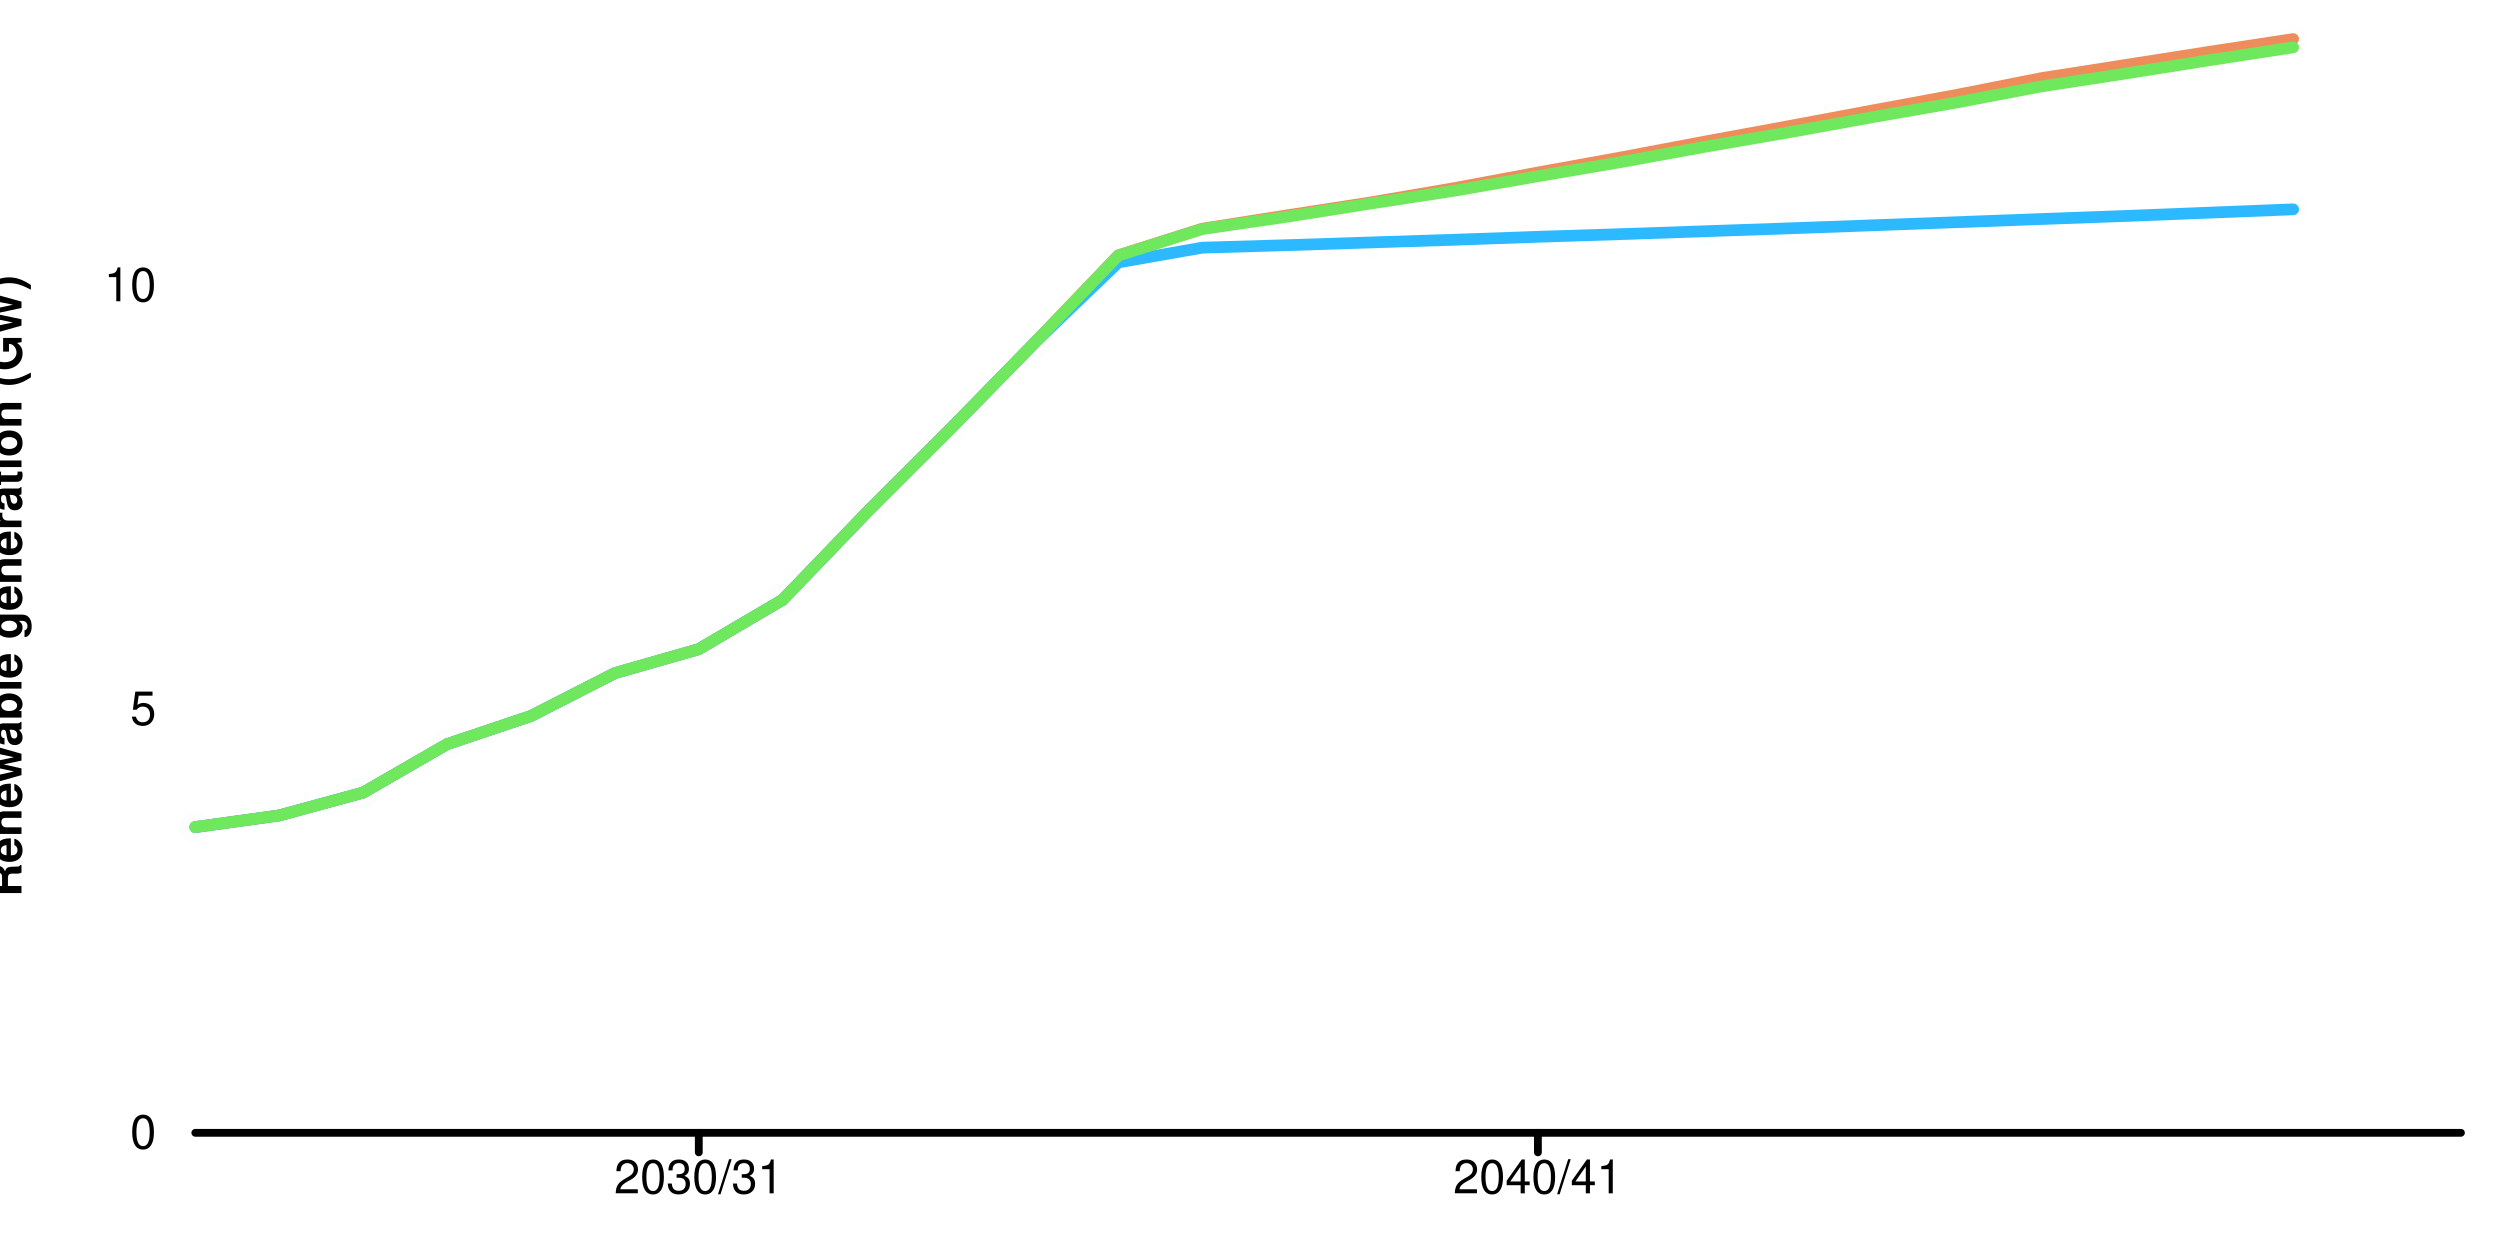
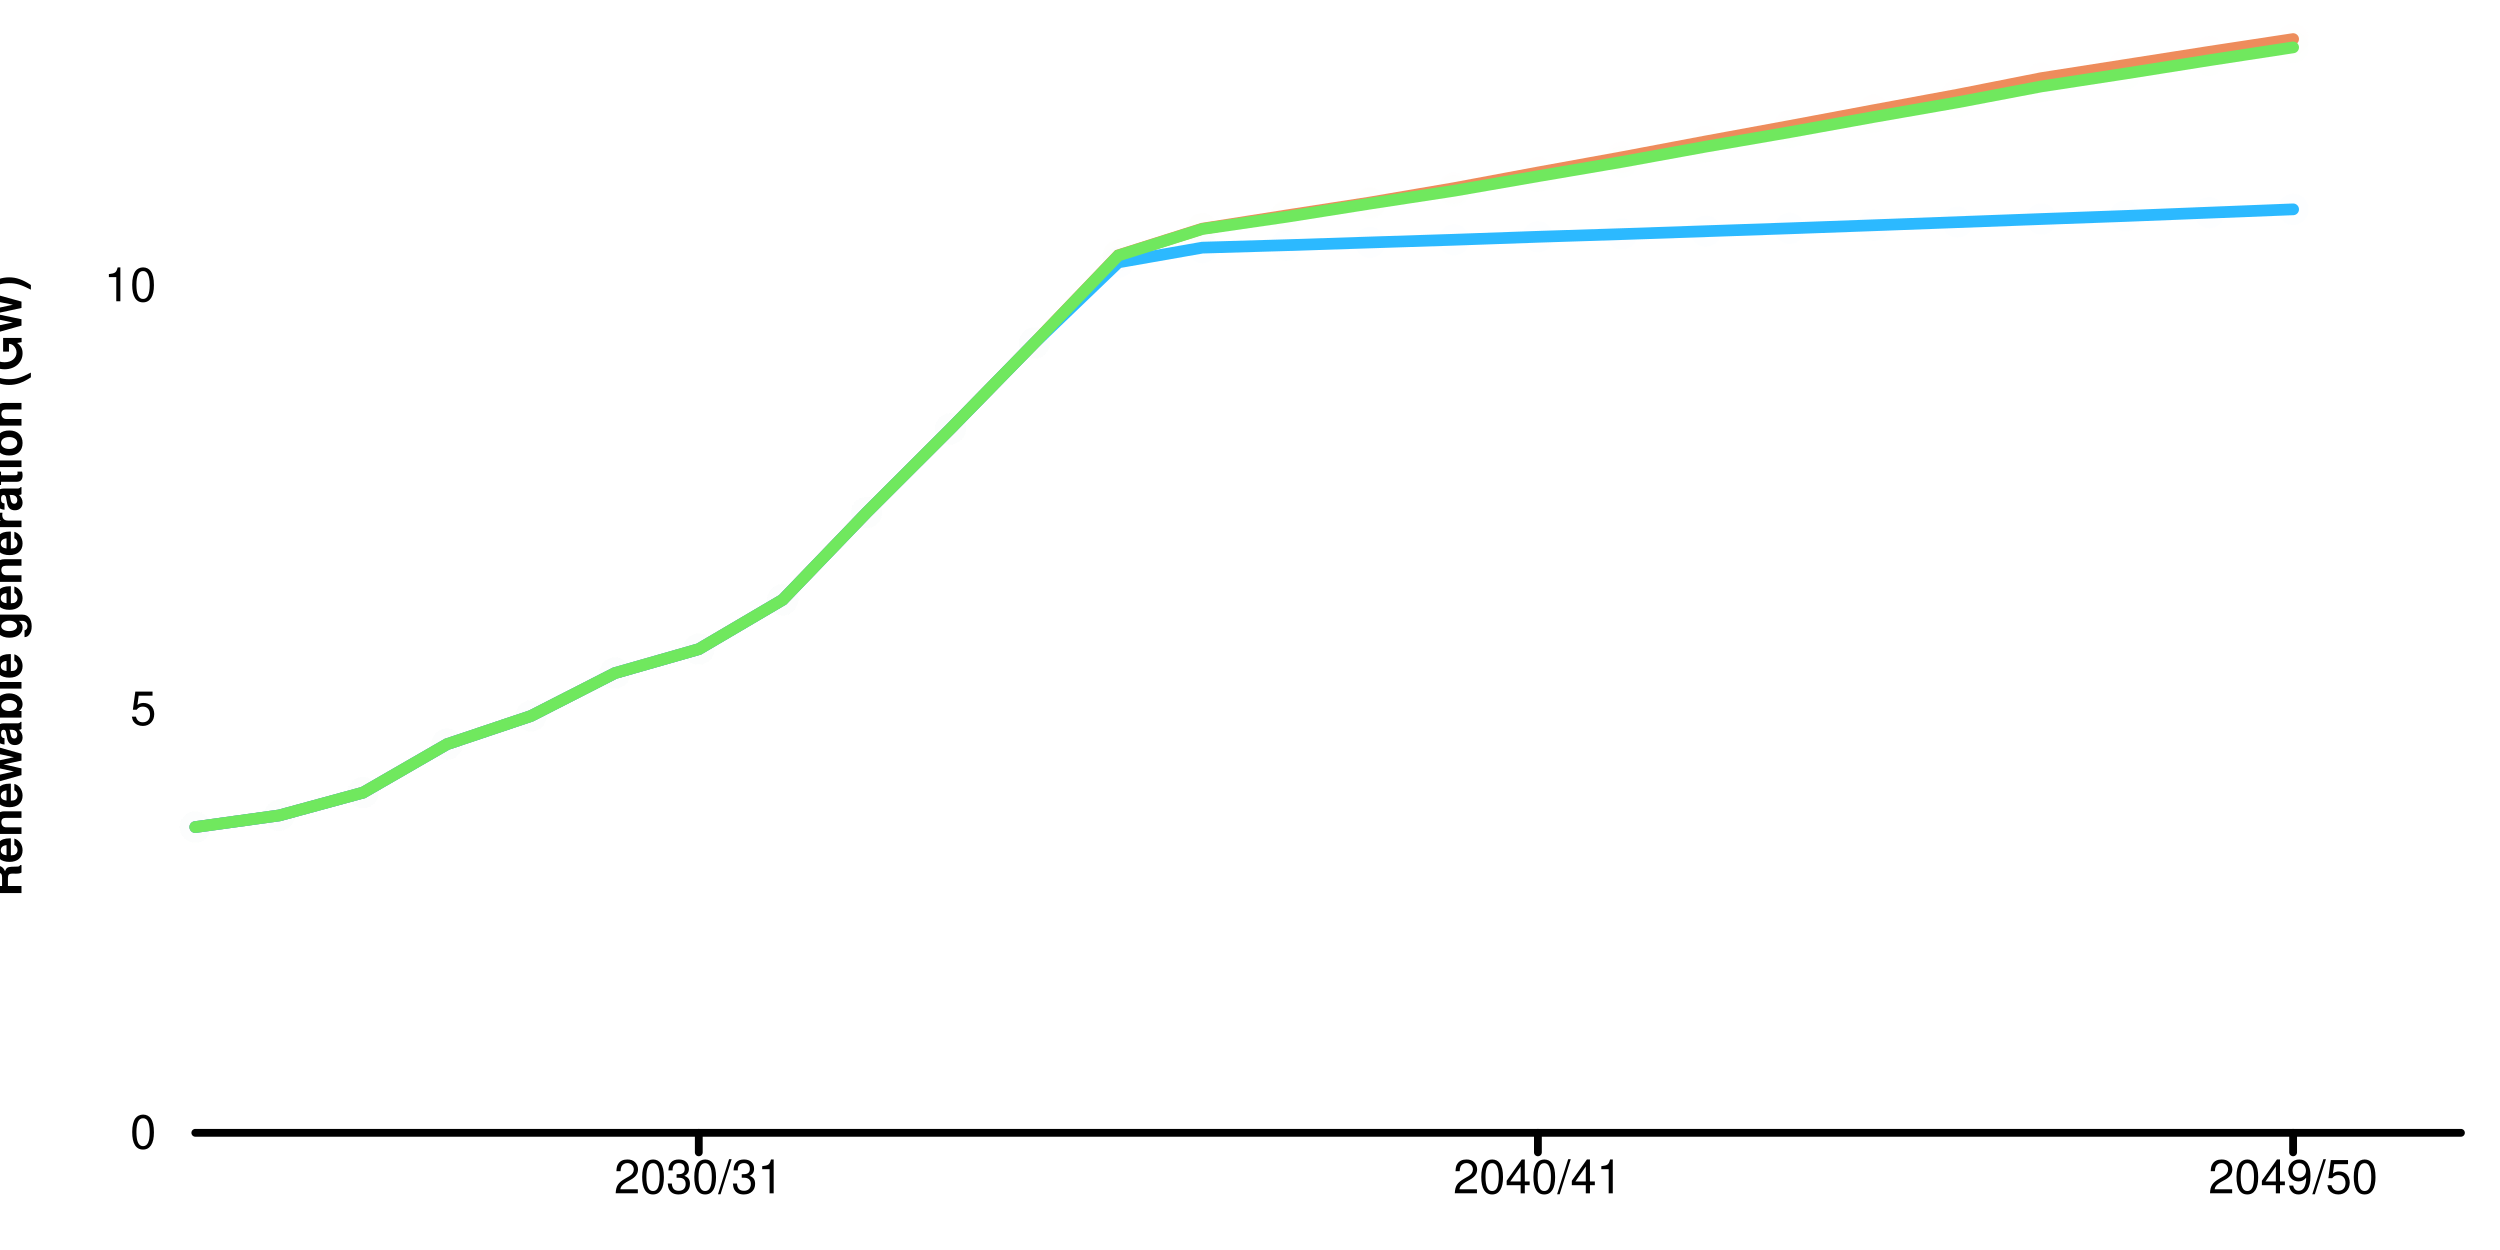
<svg xmlns="http://www.w3.org/2000/svg" width="640" height="320" viewBox="0 0 640 320" preserveAspectRatio="xMinYMin meet" overflow="visible" class="oi-chart-main" data-type="line-chart">
  <defs>
    <style>
	.series path.line { fill-opacity: 0; }
	.series path.line.dotted { stroke-dasharray: 12 20 }
	.series:hover path.line, .series.on path.line { stroke-width: 5; }
	.series .marker { opacity:0.01; }
	.series:hover .marker, .series.active .marker, .series .marker.selected { opacity:1!important; }
	.series .marker:hover, .series .marker.on { r: 6px!important; fill: black; }
	.grid { font-family: "Helvetica Neue",Helvetica,Arial,"Lucida Grande",sans-serif; }
	.grid line { stroke: rgb(0,0,0); stroke-width: 2; stroke-linecap: round; }
	.grid.grid-x text { text-anchor: middle; dominant-baseline: hanging; transform: translateY(10px); }
	.grid.grid-y text { text-anchor: end; dominant-baseline: middle; transform: translateX(-10px); }
	</style>
  </defs>
  <g class="grid grid-y">
    <line x1="50" y1="290" x2="630" y2="290" data-left="50" />
    <text x="50" y="290" text-anchor="end">0</text>
    <text x="50" y="181.557" text-anchor="end">5</text>
    <text x="50" y="73.114" text-anchor="end">10</text>
    <text style="text-anchor:middle;dominant-baseline:hanging;font-weight:bold;transform: translateY(150px) rotate(-90deg);">Renewable generation (GW)</text>
  </g>
  <g class="grid grid-x">
    <line class="tick" x1="178.889" y1="290" x2="178.889" y2="295" />
    <text x="178.889" y="290" text-anchor="middle">2030/31</text>
    <line class="tick" x1="393.704" y1="290" x2="393.704" y2="295" />
    <text x="393.704" y="290" text-anchor="middle">2040/41</text>
+     <line class="tick" x1="587.037" y1="290" x2="587.037" y2="295" />
+     <text x="587.037" y="290" text-anchor="middle">2049/50</text>
    <text style="text-anchor:middle;dominant-baseline:hanging;font-weight:bold;transform: translateY(150px) rotate(-90deg);" />
  </g>
  <g class="data-layer" role="table">
    <g data-scenario="electric-engagement" class="series series-1" tabindex="0" role="row" aria-label="Series: Electric Engagement" data-series="1">
      <path d="M 50.00,211.73L 71.48,208.75L 92.96,202.90L 114.44,190.51L 135.93,183.29L 157.41,172.32L 178.89,166.18L 200.37,153.54L 221.85,131.22L 243.33,109.77L 264.81,87.80L 286.30,65.35L 307.78,58.54L 329.26,55.16L 350.74,51.84L 372.22,48.17L 393.70,44.16L 415.19,40.26L 436.67,36.20L 458.15,32.25L 479.63,28.22L 501.11,24.25L 522.59,20.00L 544.07,16.64L 565.56,13.27L 587.04,10.00" id="Electric Engagement" class="line" stroke="#EE8C5C" stroke-width="3" stroke-linecap="round" />
      <circle class="marker" cx="50.00" cy="211.73" data-y="3.609" data-x="2024/25" data-i="0" data-series="1" r="4" fill="#EE8C5C" roll="cell" />
      <circle class="marker" cx="71.48" cy="208.75" data-y="3.746" data-x="2025/26" data-i="1" data-series="1" r="4" fill="#EE8C5C" roll="cell" />
      <circle class="marker" cx="92.96" cy="202.90" data-y="4.016" data-x="2026/27" data-i="2" data-series="1" r="4" fill="#EE8C5C" roll="cell" />
      <circle class="marker" cx="114.44" cy="190.51" data-y="4.587" data-x="2027/28" data-i="3" data-series="1" r="4" fill="#EE8C5C" roll="cell" />
      <circle class="marker" cx="135.93" cy="183.29" data-y="4.920" data-x="2028/29" data-i="4" data-series="1" r="4" fill="#EE8C5C" roll="cell" />
      <circle class="marker" cx="157.41" cy="172.32" data-y="5.426" data-x="2029/30" data-i="5" data-series="1" r="4" fill="#EE8C5C" roll="cell" />
      <circle class="marker" cx="178.89" cy="166.18" data-y="5.709" data-x="2030/31" data-i="6" data-series="1" r="4" fill="#EE8C5C" roll="cell" />
      <circle class="marker" cx="200.37" cy="153.54" data-y="6.292" data-x="2031/32" data-i="7" data-series="1" r="4" fill="#EE8C5C" roll="cell" />
      <circle class="marker" cx="221.85" cy="131.22" data-y="7.321" data-x="2032/33" data-i="8" data-series="1" r="4" fill="#EE8C5C" roll="cell" />
      <circle class="marker" cx="243.33" cy="109.77" data-y="8.310" data-x="2033/34" data-i="9" data-series="1" r="4" fill="#EE8C5C" roll="cell" />
      <circle class="marker" cx="264.81" cy="87.80" data-y="9.323" data-x="2034/35" data-i="10" data-series="1" r="4" fill="#EE8C5C" roll="cell" />
      <circle class="marker" cx="286.30" cy="65.35" data-y="10.358" data-x="2035/36" data-i="11" data-series="1" r="4" fill="#EE8C5C" roll="cell" />
      <circle class="marker" cx="307.78" cy="58.54" data-y="10.672" data-x="2036/37" data-i="12" data-series="1" r="4" fill="#EE8C5C" roll="cell" />
      <circle class="marker" cx="329.26" cy="55.16" data-y="10.828" data-x="2037/38" data-i="13" data-series="1" r="4" fill="#EE8C5C" roll="cell" />
      <circle class="marker" cx="350.74" cy="51.84" data-y="10.981" data-x="2038/39" data-i="14" data-series="1" r="4" fill="#EE8C5C" roll="cell" />
      <circle class="marker" cx="372.22" cy="48.17" data-y="11.150" data-x="2039/40" data-i="15" data-series="1" r="4" fill="#EE8C5C" roll="cell" />
      <circle class="marker" cx="393.70" cy="44.16" data-y="11.335" data-x="2040/41" data-i="16" data-series="1" r="4" fill="#EE8C5C" roll="cell" />
      <circle class="marker" cx="415.19" cy="40.26" data-y="11.515" data-x="2041/42" data-i="17" data-series="1" r="4" fill="#EE8C5C" roll="cell" />
      <circle class="marker" cx="436.67" cy="36.20" data-y="11.702" data-x="2042/43" data-i="18" data-series="1" r="4" fill="#EE8C5C" roll="cell" />
      <circle class="marker" cx="458.15" cy="32.25" data-y="11.884" data-x="2043/44" data-i="19" data-series="1" r="4" fill="#EE8C5C" roll="cell" />
      <circle class="marker" cx="479.63" cy="28.22" data-y="12.070" data-x="2044/45" data-i="20" data-series="1" r="4" fill="#EE8C5C" roll="cell" />
      <circle class="marker" cx="501.11" cy="24.25" data-y="12.253" data-x="2045/46" data-i="21" data-series="1" r="4" fill="#EE8C5C" roll="cell" />
      <circle class="marker" cx="522.59" cy="20.00" data-y="12.449" data-x="2046/47" data-i="22" data-series="1" r="4" fill="#EE8C5C" roll="cell" />
      <circle class="marker" cx="544.07" cy="16.64" data-y="12.604" data-x="2047/48" data-i="23" data-series="1" r="4" fill="#EE8C5C" roll="cell" />
      <circle class="marker" cx="565.56" cy="13.27" data-y="12.759" data-x="2048/49" data-i="24" data-series="1" r="4" fill="#EE8C5C" roll="cell" />
      <circle class="marker" cx="587.04" cy="10.00" data-y="12.910" data-x="2049/50" data-i="25" data-series="1" r="4" fill="#EE8C5C" roll="cell" />
    </g>
    <g data-scenario="hydrogen-evolution" class="series series-2" tabindex="0" role="row" aria-label="Series: Hydrogen Evolution" data-series="2">
      <path d="M 50.00,211.73L 71.48,208.75L 92.96,202.90L 114.44,190.51L 135.93,183.29L 157.41,172.32L 178.89,166.18L 200.37,153.54L 221.85,131.22L 243.33,109.77L 264.81,87.80L 286.30,67.17L 307.78,63.40L 329.26,62.77L 350.74,62.07L 372.22,61.38L 393.70,60.62L 415.19,59.93L 436.67,59.19L 458.15,58.45L 479.63,57.67L 501.11,56.87L 522.59,56.07L 544.07,55.29L 565.56,54.44L 587.04,53.59" id="Hydrogen Evolution" class="line" stroke="#2CB9FF" stroke-width="3" stroke-linecap="round" />
      <circle class="marker" cx="50.00" cy="211.73" data-y="3.609" data-x="2024/25" data-i="0" data-series="2" r="4" fill="#2CB9FF" roll="cell" />
      <circle class="marker" cx="71.48" cy="208.75" data-y="3.746" data-x="2025/26" data-i="1" data-series="2" r="4" fill="#2CB9FF" roll="cell" />
      <circle class="marker" cx="92.96" cy="202.90" data-y="4.016" data-x="2026/27" data-i="2" data-series="2" r="4" fill="#2CB9FF" roll="cell" />
      <circle class="marker" cx="114.44" cy="190.51" data-y="4.587" data-x="2027/28" data-i="3" data-series="2" r="4" fill="#2CB9FF" roll="cell" />
      <circle class="marker" cx="135.93" cy="183.29" data-y="4.920" data-x="2028/29" data-i="4" data-series="2" r="4" fill="#2CB9FF" roll="cell" />
      <circle class="marker" cx="157.41" cy="172.32" data-y="5.426" data-x="2029/30" data-i="5" data-series="2" r="4" fill="#2CB9FF" roll="cell" />
      <circle class="marker" cx="178.89" cy="166.18" data-y="5.709" data-x="2030/31" data-i="6" data-series="2" r="4" fill="#2CB9FF" roll="cell" />
      <circle class="marker" cx="200.37" cy="153.54" data-y="6.292" data-x="2031/32" data-i="7" data-series="2" r="4" fill="#2CB9FF" roll="cell" />
      <circle class="marker" cx="221.85" cy="131.22" data-y="7.321" data-x="2032/33" data-i="8" data-series="2" r="4" fill="#2CB9FF" roll="cell" />
      <circle class="marker" cx="243.33" cy="109.77" data-y="8.310" data-x="2033/34" data-i="9" data-series="2" r="4" fill="#2CB9FF" roll="cell" />
      <circle class="marker" cx="264.81" cy="87.80" data-y="9.323" data-x="2034/35" data-i="10" data-series="2" r="4" fill="#2CB9FF" roll="cell" />
      <circle class="marker" cx="286.30" cy="67.17" data-y="10.274" data-x="2035/36" data-i="11" data-series="2" r="4" fill="#2CB9FF" roll="cell" />
      <circle class="marker" cx="307.78" cy="63.40" data-y="10.448" data-x="2036/37" data-i="12" data-series="2" r="4" fill="#2CB9FF" roll="cell" />
      <circle class="marker" cx="329.26" cy="62.77" data-y="10.477" data-x="2037/38" data-i="13" data-series="2" r="4" fill="#2CB9FF" roll="cell" />
      <circle class="marker" cx="350.74" cy="62.07" data-y="10.509" data-x="2038/39" data-i="14" data-series="2" r="4" fill="#2CB9FF" roll="cell" />
      <circle class="marker" cx="372.22" cy="61.38" data-y="10.541" data-x="2039/40" data-i="15" data-series="2" r="4" fill="#2CB9FF" roll="cell" />
      <circle class="marker" cx="393.70" cy="60.62" data-y="10.576" data-x="2040/41" data-i="16" data-series="2" r="4" fill="#2CB9FF" roll="cell" />
      <circle class="marker" cx="415.19" cy="59.93" data-y="10.608" data-x="2041/42" data-i="17" data-series="2" r="4" fill="#2CB9FF" roll="cell" />
      <circle class="marker" cx="436.67" cy="59.19" data-y="10.642" data-x="2042/43" data-i="18" data-series="2" r="4" fill="#2CB9FF" roll="cell" />
      <circle class="marker" cx="458.15" cy="58.45" data-y="10.676" data-x="2043/44" data-i="19" data-series="2" r="4" fill="#2CB9FF" roll="cell" />
      <circle class="marker" cx="479.63" cy="57.67" data-y="10.712" data-x="2044/45" data-i="20" data-series="2" r="4" fill="#2CB9FF" roll="cell" />
      <circle class="marker" cx="501.11" cy="56.87" data-y="10.749" data-x="2045/46" data-i="21" data-series="2" r="4" fill="#2CB9FF" roll="cell" />
      <circle class="marker" cx="522.59" cy="56.07" data-y="10.786" data-x="2046/47" data-i="22" data-series="2" r="4" fill="#2CB9FF" roll="cell" />
      <circle class="marker" cx="544.07" cy="55.29" data-y="10.822" data-x="2047/48" data-i="23" data-series="2" r="4" fill="#2CB9FF" roll="cell" />
      <circle class="marker" cx="565.56" cy="54.44" data-y="10.861" data-x="2048/49" data-i="24" data-series="2" r="4" fill="#2CB9FF" roll="cell" />
      <circle class="marker" cx="587.04" cy="53.59" data-y="10.900" data-x="2049/50" data-i="25" data-series="2" r="4" fill="#2CB9FF" roll="cell" />
    </g>
    <g data-scenario="holistic-transition" class="series series-3" tabindex="0" role="row" aria-label="Series: Holistic Transition" data-series="3">
      <path d="M 50.00,211.73L 71.48,208.75L 92.96,202.90L 114.44,190.51L 135.93,183.29L 157.41,172.32L 178.89,166.18L 200.37,153.54L 221.85,131.22L 243.33,109.77L 264.81,87.80L 286.30,65.41L 307.78,58.63L 329.26,55.52L 350.74,52.12L 372.22,48.84L 393.70,45.11L 415.19,41.45L 436.67,37.54L 458.15,33.84L 479.63,29.95L 501.11,26.20L 522.59,22.12L 544.07,18.83L 565.56,15.42L 587.04,12.13" id="Holistic Transition" class="line" stroke="#70E85E" stroke-width="3" stroke-linecap="round" />
      <circle class="marker" cx="50.00" cy="211.73" data-y="3.609" data-x="2024/25" data-i="0" data-series="3" r="4" fill="#70E85E" roll="cell" />
      <circle class="marker" cx="71.48" cy="208.75" data-y="3.746" data-x="2025/26" data-i="1" data-series="3" r="4" fill="#70E85E" roll="cell" />
      <circle class="marker" cx="92.96" cy="202.90" data-y="4.016" data-x="2026/27" data-i="2" data-series="3" r="4" fill="#70E85E" roll="cell" />
      <circle class="marker" cx="114.44" cy="190.51" data-y="4.587" data-x="2027/28" data-i="3" data-series="3" r="4" fill="#70E85E" roll="cell" />
      <circle class="marker" cx="135.93" cy="183.29" data-y="4.920" data-x="2028/29" data-i="4" data-series="3" r="4" fill="#70E85E" roll="cell" />
      <circle class="marker" cx="157.41" cy="172.32" data-y="5.426" data-x="2029/30" data-i="5" data-series="3" r="4" fill="#70E85E" roll="cell" />
      <circle class="marker" cx="178.89" cy="166.18" data-y="5.709" data-x="2030/31" data-i="6" data-series="3" r="4" fill="#70E85E" roll="cell" />
      <circle class="marker" cx="200.37" cy="153.54" data-y="6.292" data-x="2031/32" data-i="7" data-series="3" r="4" fill="#70E85E" roll="cell" />
      <circle class="marker" cx="221.85" cy="131.22" data-y="7.321" data-x="2032/33" data-i="8" data-series="3" r="4" fill="#70E85E" roll="cell" />
      <circle class="marker" cx="243.33" cy="109.77" data-y="8.310" data-x="2033/34" data-i="9" data-series="3" r="4" fill="#70E85E" roll="cell" />
      <circle class="marker" cx="264.81" cy="87.80" data-y="9.323" data-x="2034/35" data-i="10" data-series="3" r="4" fill="#70E85E" roll="cell" />
      <circle class="marker" cx="286.30" cy="65.41" data-y="10.355" data-x="2035/36" data-i="11" data-series="3" r="4" fill="#70E85E" roll="cell" />
      <circle class="marker" cx="307.78" cy="58.63" data-y="10.668" data-x="2036/37" data-i="12" data-series="3" r="4" fill="#70E85E" roll="cell" />
      <circle class="marker" cx="329.26" cy="55.52" data-y="10.811" data-x="2037/38" data-i="13" data-series="3" r="4" fill="#70E85E" roll="cell" />
      <circle class="marker" cx="350.74" cy="52.12" data-y="10.968" data-x="2038/39" data-i="14" data-series="3" r="4" fill="#70E85E" roll="cell" />
      <circle class="marker" cx="372.22" cy="48.84" data-y="11.119" data-x="2039/40" data-i="15" data-series="3" r="4" fill="#70E85E" roll="cell" />
      <circle class="marker" cx="393.70" cy="45.11" data-y="11.291" data-x="2040/41" data-i="16" data-series="3" r="4" fill="#70E85E" roll="cell" />
      <circle class="marker" cx="415.19" cy="41.45" data-y="11.460" data-x="2041/42" data-i="17" data-series="3" r="4" fill="#70E85E" roll="cell" />
      <circle class="marker" cx="436.67" cy="37.54" data-y="11.640" data-x="2042/43" data-i="18" data-series="3" r="4" fill="#70E85E" roll="cell" />
      <circle class="marker" cx="458.15" cy="33.84" data-y="11.811" data-x="2043/44" data-i="19" data-series="3" r="4" fill="#70E85E" roll="cell" />
      <circle class="marker" cx="479.63" cy="29.95" data-y="11.990" data-x="2044/45" data-i="20" data-series="3" r="4" fill="#70E85E" roll="cell" />
      <circle class="marker" cx="501.11" cy="26.20" data-y="12.163" data-x="2045/46" data-i="21" data-series="3" r="4" fill="#70E85E" roll="cell" />
      <circle class="marker" cx="522.59" cy="22.12" data-y="12.351" data-x="2046/47" data-i="22" data-series="3" r="4" fill="#70E85E" roll="cell" />
      <circle class="marker" cx="544.07" cy="18.83" data-y="12.503" data-x="2047/48" data-i="23" data-series="3" r="4" fill="#70E85E" roll="cell" />
      <circle class="marker" cx="565.56" cy="15.42" data-y="12.660" data-x="2048/49" data-i="24" data-series="3" r="4" fill="#70E85E" roll="cell" />
      <circle class="marker" cx="587.04" cy="12.13" data-y="12.812" data-x="2049/50" data-i="25" data-series="3" r="4" fill="#70E85E" roll="cell" />
    </g>
  </g>
</svg>
